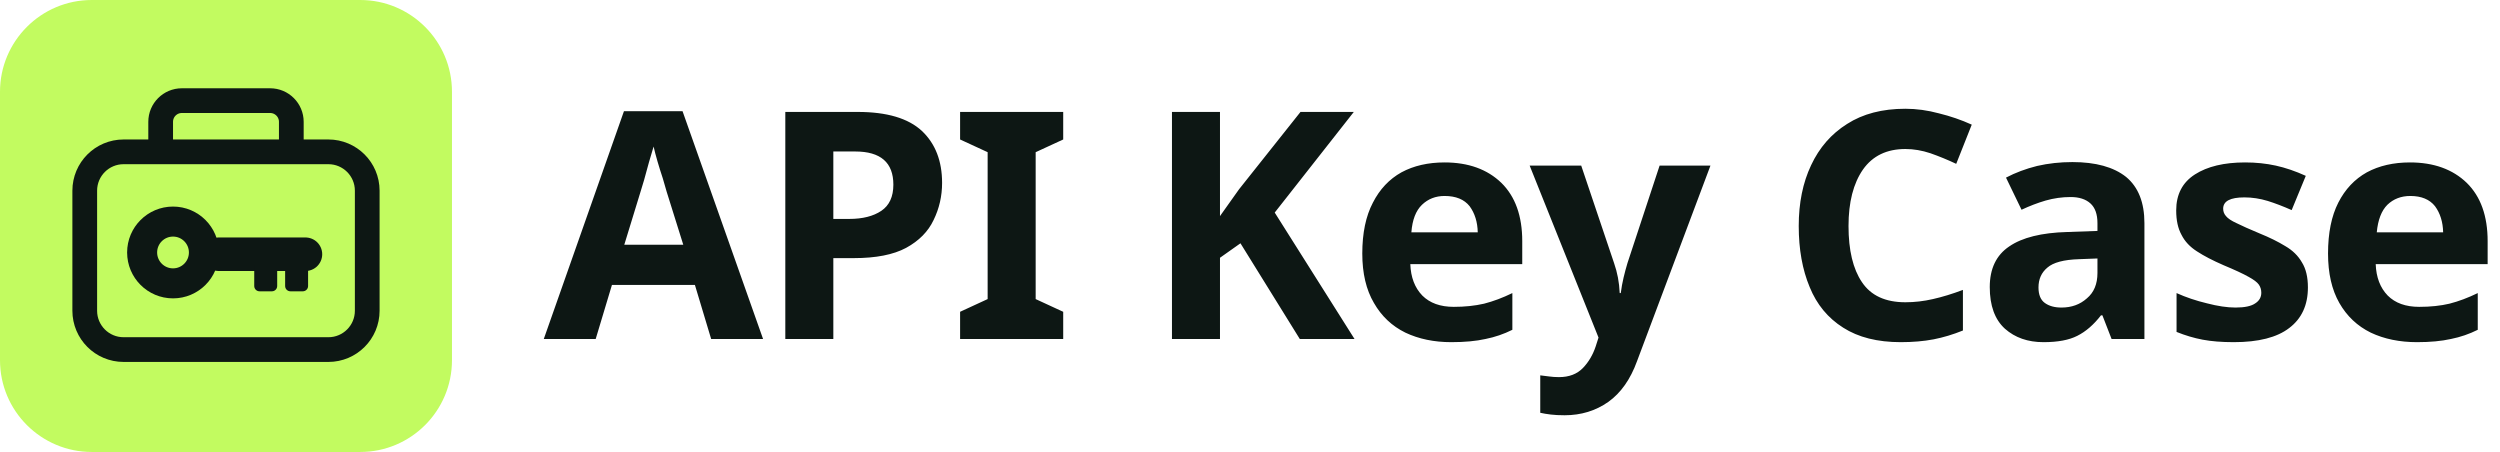
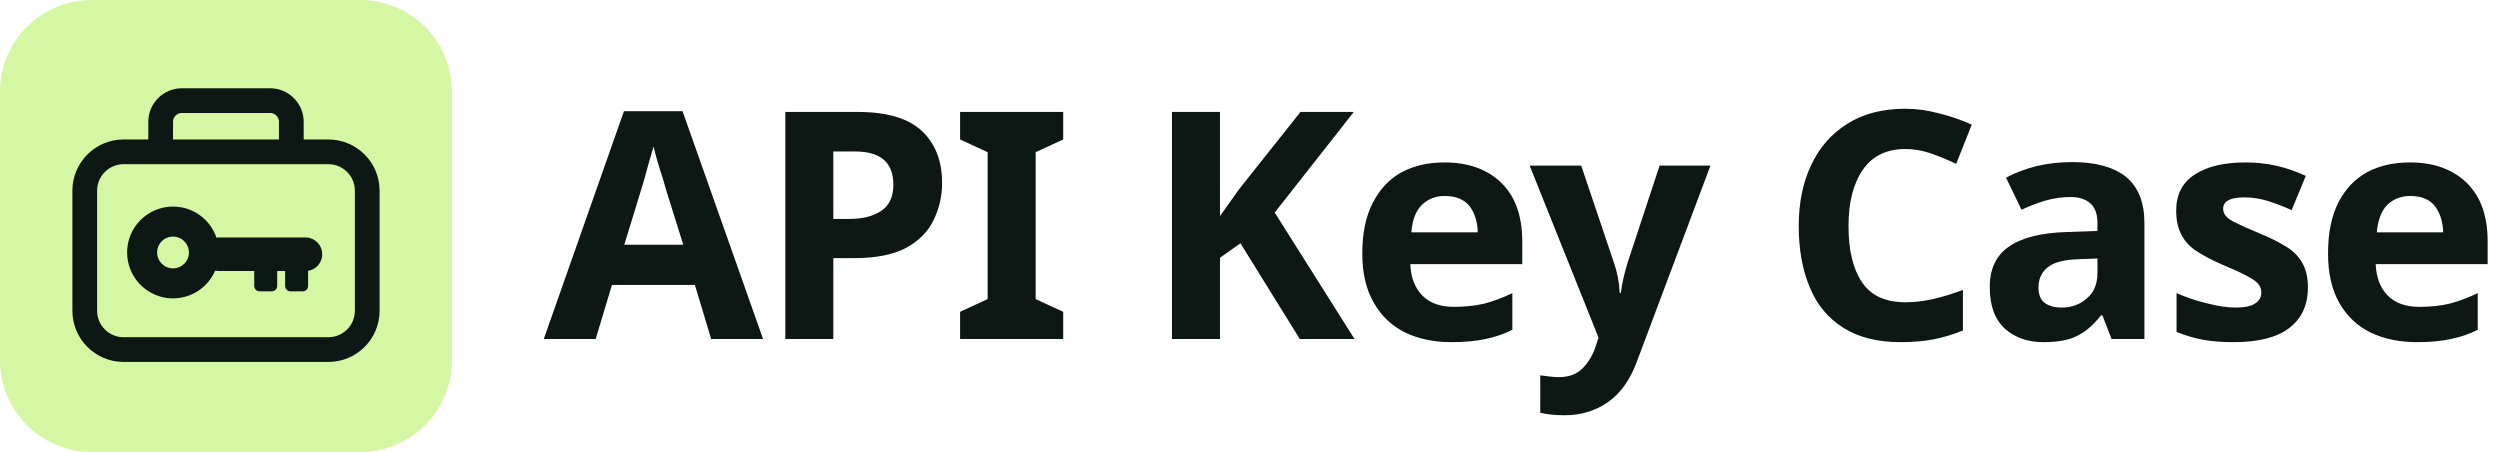
<svg xmlns="http://www.w3.org/2000/svg" viewBox="0 0 708 128" role="img" aria-label="API Key Case">
  <g transform="scale(0.5)">
-     <rect width="256" height="256" rx="52" fill="#c2fb60" />
+     <rect width="256" height="256" rx="52" fill="#d5f6a3" />
    <g fill="none" stroke="#0d1714" stroke-linejoin="round">
      <path d="M91 86V69a12 12 0 0 1 12-12h50a12 12 0 0 1 12 12v17" stroke-width="14" />
      <rect x="48" y="86" width="160" height="112" rx="22" stroke-width="14" />
      <circle cx="98" cy="143" r="17.5" stroke-width="17" />
      <path d="M124 144h49" stroke-width="19" stroke-linecap="round" />
    </g>
    <path fill="#0d1714" d="M144 150h13v12a3 3 0 0 1-3 3h-7a3 3 0 0 1-3-3zM161.5 150h13v12a3 3 0 0 1-3 3h-7a3 3 0 0 1-3-3z" />
  </g>
  <path fill="#0d1714" d="M201.4 96 196.8 80.7H173.3L168.7 96H154L176.7 31.5H193.3L216.1 96ZM188.8 54.3Q188.4 52.8 187.7 50.5Q186.9 48.1 186.2 45.7Q185.5 43.3 185.1 41.5Q184.6 43.3 183.8 45.9Q183.1 48.6 182.4 51Q181.7 53.3 181.4 54.3L176.8 69.3H193.5ZM242.9 31.7Q255.3 31.7 261.1 37.1Q266.8 42.5 266.8 51.8Q266.8 57.4 264.4 62.3Q262.1 67.2 256.6 70.2Q251.2 73.1 241.8 73.1H236V96H222.4V31.7ZM242.2 42.9H236V62H240.5Q246.2 62 249.6 59.7Q253 57.4 253 52.3Q253 42.9 242.2 42.9ZM301.1 96H271.9V88.3L279.7 84.7V43.1L271.9 39.5V31.7H301.1V39.5L293.3 43.1V84.7L301.1 88.3ZM383.6 96H368.1L351.3 68.9L345.5 73V96H331.9V31.7H345.5V61.2Q346.9 59.3 348.2 57.4Q349.6 55.5 350.9 53.6L368.3 31.7H383.4L361 60.2ZM409.1 46Q419.2 46 425.2 51.8Q431.1 57.6 431.1 68.3V74.8H399.4Q399.6 80.4 402.8 83.7Q406 86.9 411.7 86.9Q416.4 86.9 420.3 86Q424.2 85 428.3 83V93.4Q424.7 95.2 420.7 96Q416.7 96.9 411 96.9Q403.7 96.9 398 94.2Q392.3 91.4 389.1 85.8Q385.8 80.2 385.8 71.8Q385.8 63.1 388.8 57.4Q391.7 51.7 396.9 48.8Q402.1 46 409.1 46ZM409.1 55.5Q405.3 55.5 402.7 58Q400.1 60.5 399.7 65.8H418.5Q418.4 61.4 416.2 58.4Q413.9 55.5 409.1 55.5ZM433.2 46.9H447.8L457.1 74.5Q457.8 76.5 458.2 78.6Q458.6 80.7 458.7 83H459Q459.3 80.7 459.8 78.6Q460.3 76.5 460.9 74.5L470 46.9H484.4L463.6 102.3Q460.8 110 455.5 113.8Q450.1 117.6 443.1 117.6Q440.8 117.6 439.2 117.4Q437.5 117.2 436.2 116.9V106.3Q437.2 106.4 438.6 106.6Q440 106.8 441.5 106.8Q445.8 106.8 448.3 104.2Q450.7 101.7 451.9 98.1L452.7 95.6ZM539.6 42.2Q531.7 42.2 527.6 48Q523.5 53.9 523.5 64Q523.5 74.3 527.3 79.9Q531.1 85.6 539.6 85.6Q543.5 85.6 547.4 84.7Q551.4 83.8 555.9 82.1V93.6Q551.7 95.3 547.6 96.1Q543.4 96.9 538.3 96.9Q528.4 96.9 522 92.8Q515.5 88.7 512.5 81.3Q509.4 73.9 509.4 64Q509.4 54.2 512.9 46.8Q516.4 39.3 523.1 35.1Q529.8 30.8 539.6 30.8Q544.3 30.8 549.1 32.1Q554 33.3 558.4 35.3L554 46.4Q550.4 44.7 546.7 43.4Q543.1 42.2 539.6 42.2ZM586.9 45.9Q596.8 45.9 602.1 50.1Q607.3 54.4 607.3 63.2V96H598L595.4 89.3H595Q591.9 93.3 588.3 95.1Q584.8 96.9 578.7 96.9Q572.1 96.9 567.8 93.1Q563.5 89.2 563.5 81.3Q563.5 73.5 569 69.8Q574.5 66 585.5 65.7L594 65.4V63.2Q594 59.4 592 57.6Q590 55.8 586.4 55.8Q582.8 55.8 579.3 56.8Q575.9 57.8 572.5 59.4L568.1 50.3Q572.1 48.2 576.9 47Q581.7 45.9 586.9 45.9ZM588.8 73.4Q582.3 73.6 579.8 75.8Q577.3 77.9 577.3 81.4Q577.3 84.5 579.1 85.8Q580.9 87.1 583.8 87.1Q588.1 87.1 591 84.5Q594 82 594 77.3V73.2ZM653.6 81.4Q653.6 88.9 648.3 92.9Q643.1 96.9 632.6 96.9Q627.5 96.9 623.8 96.2Q620.1 95.5 616.4 94V83Q620.4 84.8 625 85.9Q629.6 87.1 633.1 87.1Q637 87.1 638.7 85.9Q640.4 84.8 640.4 82.9Q640.4 81.6 639.7 80.6Q639 79.6 636.8 78.4Q634.5 77.1 629.7 75.1Q625.1 73.1 622.2 71.2Q619.2 69.3 617.8 66.5Q616.3 63.8 616.3 59.6Q616.3 52.8 621.6 49.4Q626.9 46 635.8 46Q640.4 46 644.5 46.9Q648.6 47.8 653 49.8L649 59.5Q645.4 57.9 642.2 56.9Q638.9 55.9 635.6 55.9Q629.6 55.9 629.6 59.1Q629.6 60.3 630.4 61.2Q631.2 62.2 633.4 63.2Q635.6 64.3 639.9 66.1Q644.1 67.8 647.2 69.7Q650.3 71.5 651.9 74.3Q653.6 77 653.6 81.4ZM682.5 46Q692.6 46 698.6 51.8Q704.5 57.6 704.5 68.3V74.8H672.8Q673 80.4 676.2 83.7Q679.4 86.9 685.1 86.9Q689.9 86.9 693.7 86Q697.6 85 701.7 83V93.4Q698.1 95.2 694.1 96Q690.1 96.9 684.5 96.9Q677.1 96.9 671.4 94.2Q665.7 91.4 662.5 85.8Q659.3 80.2 659.3 71.8Q659.3 63.1 662.2 57.4Q665.1 51.7 670.3 48.8Q675.5 46 682.5 46ZM682.6 55.5Q678.7 55.5 676.1 58Q673.6 60.5 673.1 65.8H691.9Q691.8 61.4 689.6 58.4Q687.3 55.5 682.6 55.5Z" />
</svg>
